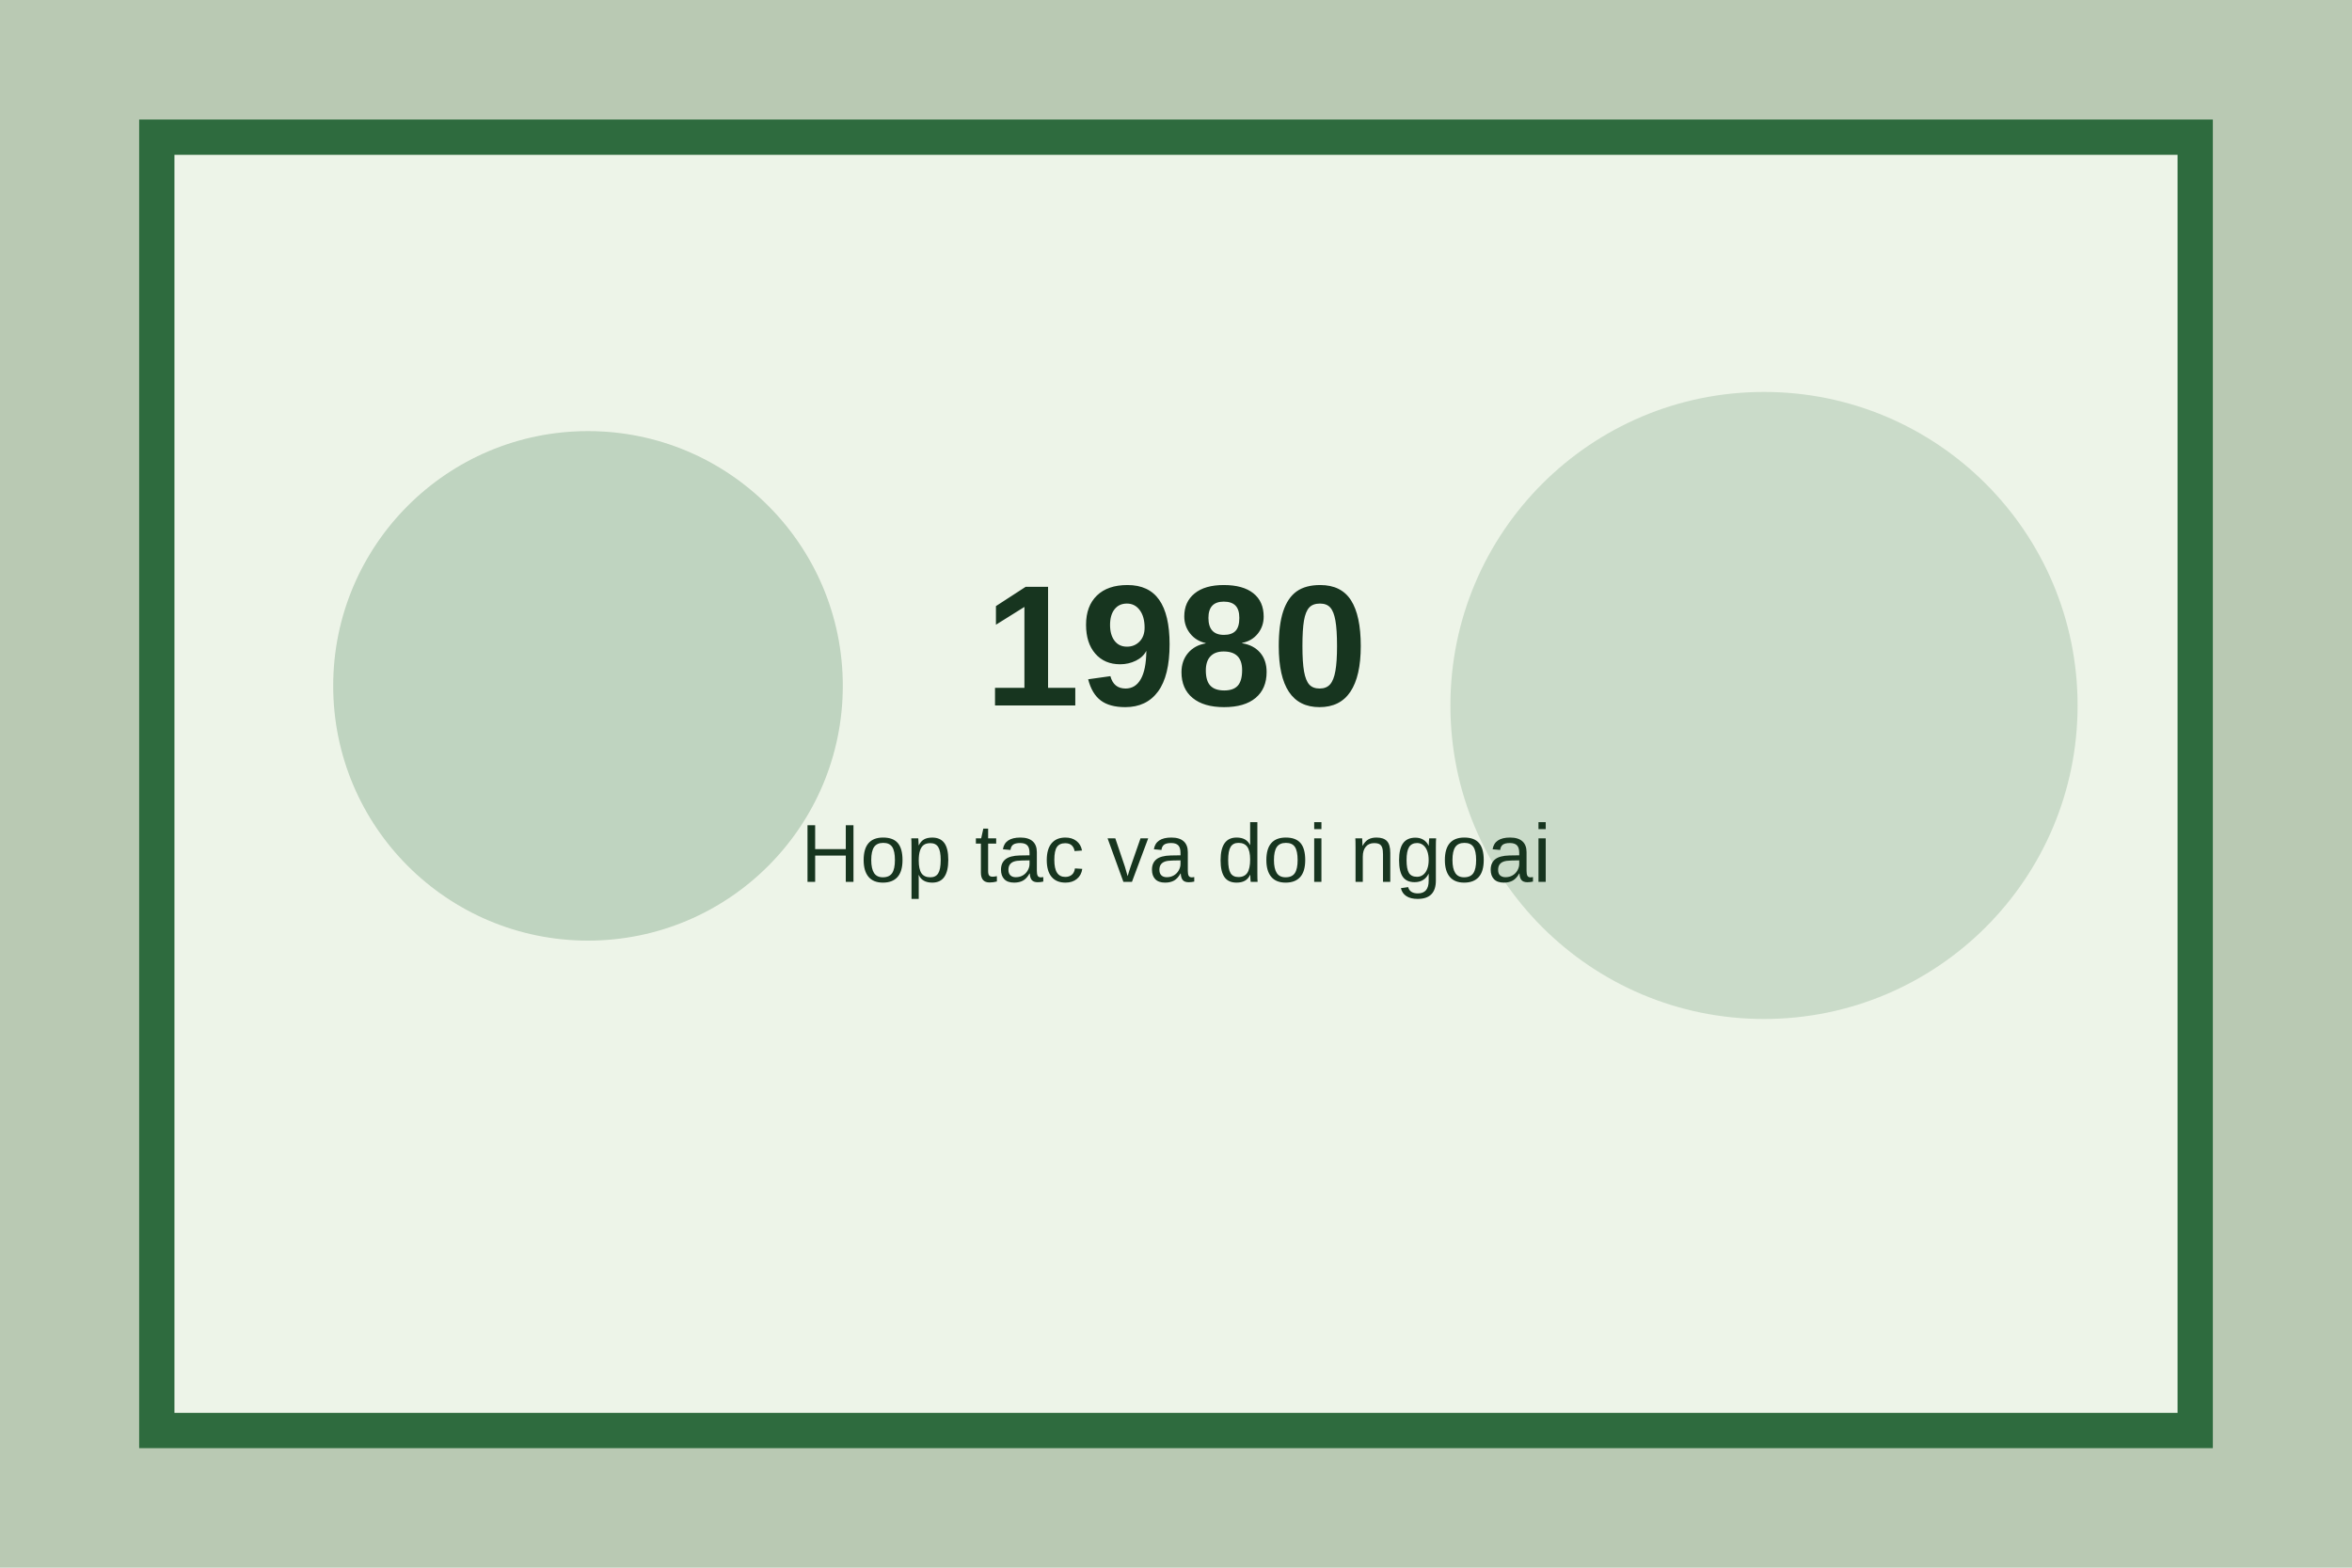
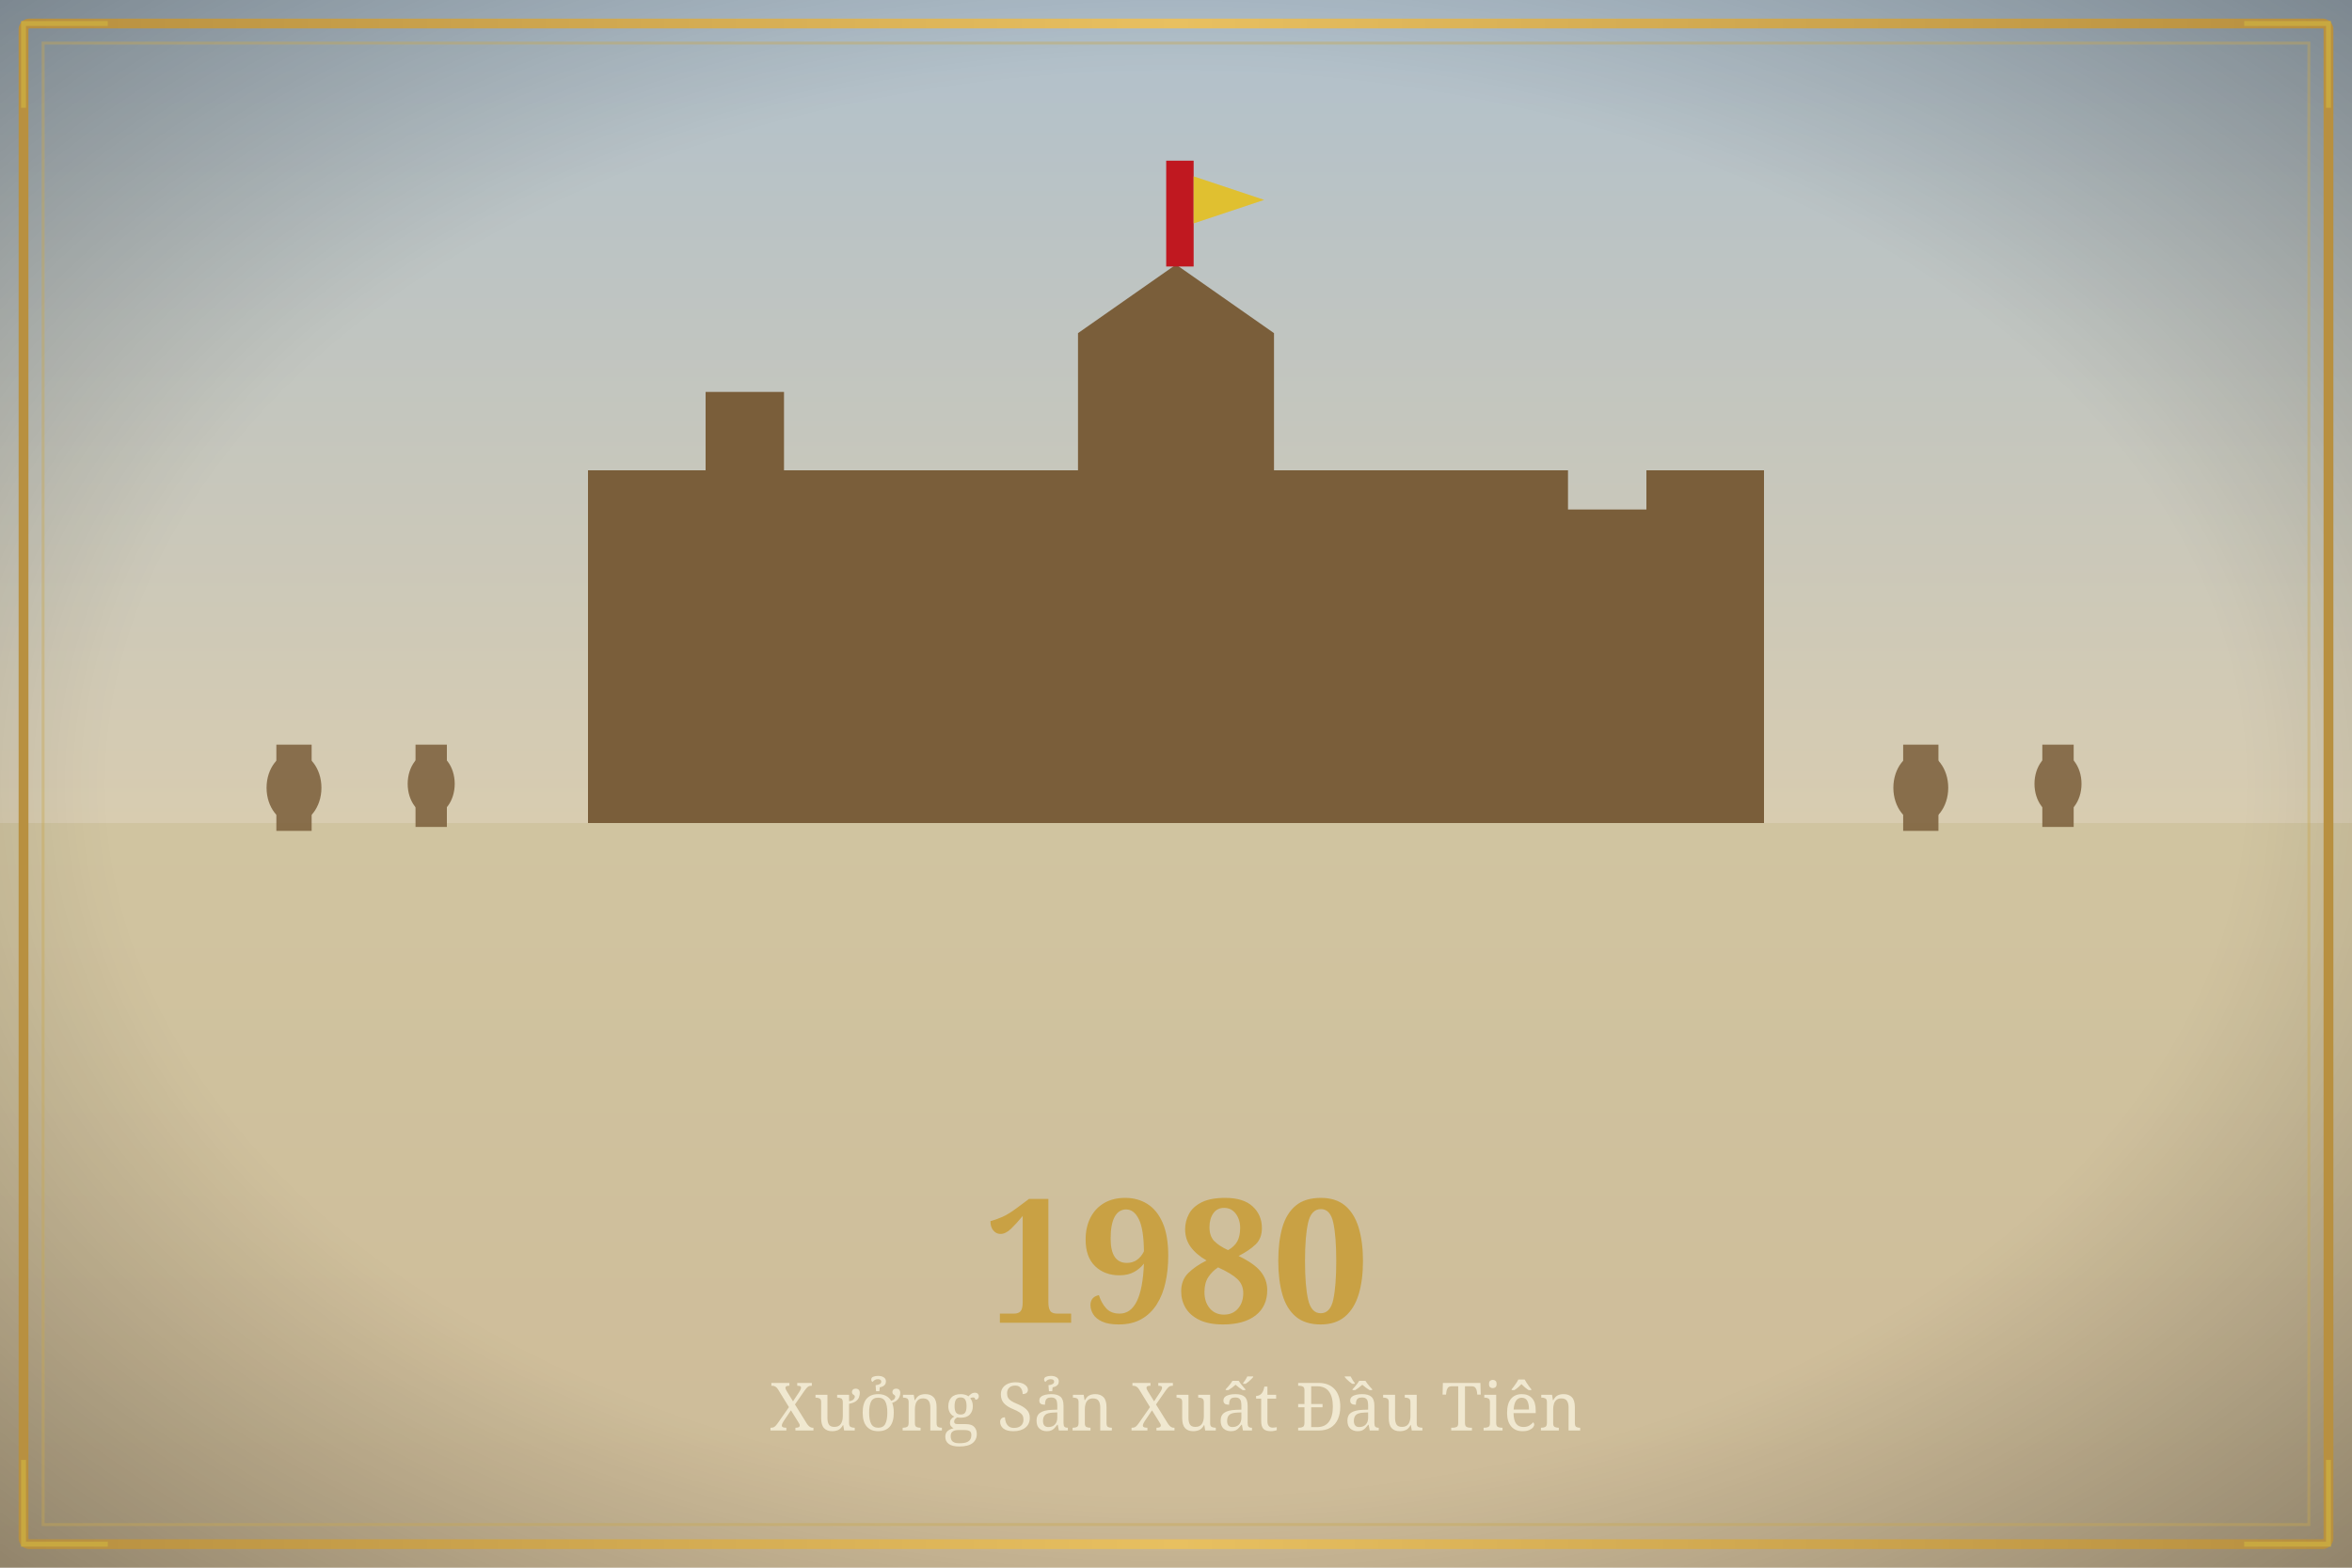
<svg xmlns="http://www.w3.org/2000/svg" width="1200" height="800" viewBox="0 0 1200 800">
-   <rect width="1200" height="800" fill="#b9c9b3" />
-   <rect x="80" y="70" width="1040" height="660" fill="#edf4e8" stroke="#2e6b3e" stroke-width="18" />
-   <circle cx="300" cy="350" r="130" fill="#2e6b3e" opacity="0.24" />
-   <circle cx="900" cy="360" r="160" fill="#2e6b3e" opacity="0.18" />
-   <text x="600" y="360" text-anchor="middle" font-family="Arial" font-size="88" font-weight="700" fill="#17351f">1980</text>
-   <text x="600" y="450" text-anchor="middle" font-family="Arial" font-size="42" fill="#17351f">Hop tac va doi ngoai</text>
+   <defs>
+     <linearGradient id="sky" x1="0%" y1="0%" x2="0%" y2="100%">
+       <stop offset="0%" stop-color="#b0c0cc" />
+       <stop offset="100%" stop-color="#d8ccb0" />
+     </linearGradient>
+     <linearGradient id="gnd" x1="0%" y1="0%" x2="0%" y2="100%">
+       <stop offset="0%" stop-color="#d0c4a0" />
+       <stop offset="100%" stop-color="#cebb98" />
+     </linearGradient>
+     <radialGradient id="vig" cx="50%" cy="50%" r="75%">
+       <stop offset="60%" stop-color="rgba(0,0,0,0)" />
+       <stop offset="100%" stop-color="rgba(0,0,0,0.35)" />
+     </radialGradient>
+     <linearGradient id="gold" x1="0%" y1="0%" x2="100%" y2="0%">
+       <stop offset="0%" stop-color="#b89040" />
+       <stop offset="50%" stop-color="#e8c060" />
+       <stop offset="100%" stop-color="#b89040" />
+     </linearGradient>
+   </defs>
+   <rect width="1200" height="420" fill="url(#sky)" />
+   <rect y="420" width="1200" height="380" fill="url(#gnd)" />
+   <polygon points="300,420 300,240 360,240 360,200 400,200 400,240 550,240 550,170 600,135 650,170 650,240 800,240 800,260 840,260 840,240 900,240 900,420" fill="#7a5e3a" />
+   <rect x="595" y="82" width="14" height="54" fill="#c01820" />
+   <polygon points="609,90 645,102 609,114" fill="#e0c030" />
+   <g fill="#7a5e3a" opacity="0.85">
+     <ellipse cx="150" cy="402" rx="14" ry="18" />
+     <rect x="141" y="380" width="18" height="44" />
+     <ellipse cx="220" cy="400" rx="12" ry="16" />
+     <rect x="212" y="380" width="16" height="42" />
+     <ellipse cx="980" cy="402" rx="14" ry="18" />
+     <rect x="971" y="380" width="18" height="44" />
+     <ellipse cx="1050" cy="400" rx="12" ry="16" />
+     <rect x="1042" y="380" width="16" height="42" />
+   </g>
+   <rect width="1200" height="800" fill="url(#vig)" />
+   <rect x="12" y="12" width="1176" height="776" fill="none" stroke="url(#gold)" stroke-width="5" rx="3" />
+   <rect x="22" y="22" width="1156" height="756" fill="none" stroke="rgba(200,168,80,0.4)" stroke-width="1.5" />
+   <g stroke="#c8a840" stroke-width="2.5" fill="none">
+     <path d="M12,55 L12,12 L55,12" />
+     <path d="M1145,12 L1188,12 L1188,55" />
+     <path d="M1188,745 L1188,788 L1145,788" />
+     <path d="M55,788 L12,788 L12,745" />
+   </g>
+   <text x="600" y="675" text-anchor="middle" font-family="Georgia,serif" font-size="88" font-weight="700" fill="#c8a040" opacity="0.95">1980</text>
+   <text x="600" y="730" text-anchor="middle" font-family="Georgia,serif" font-size="34" fill="#f0e8d0">Xưởng Sản Xuất Đầu Tiên</text>
</svg>
